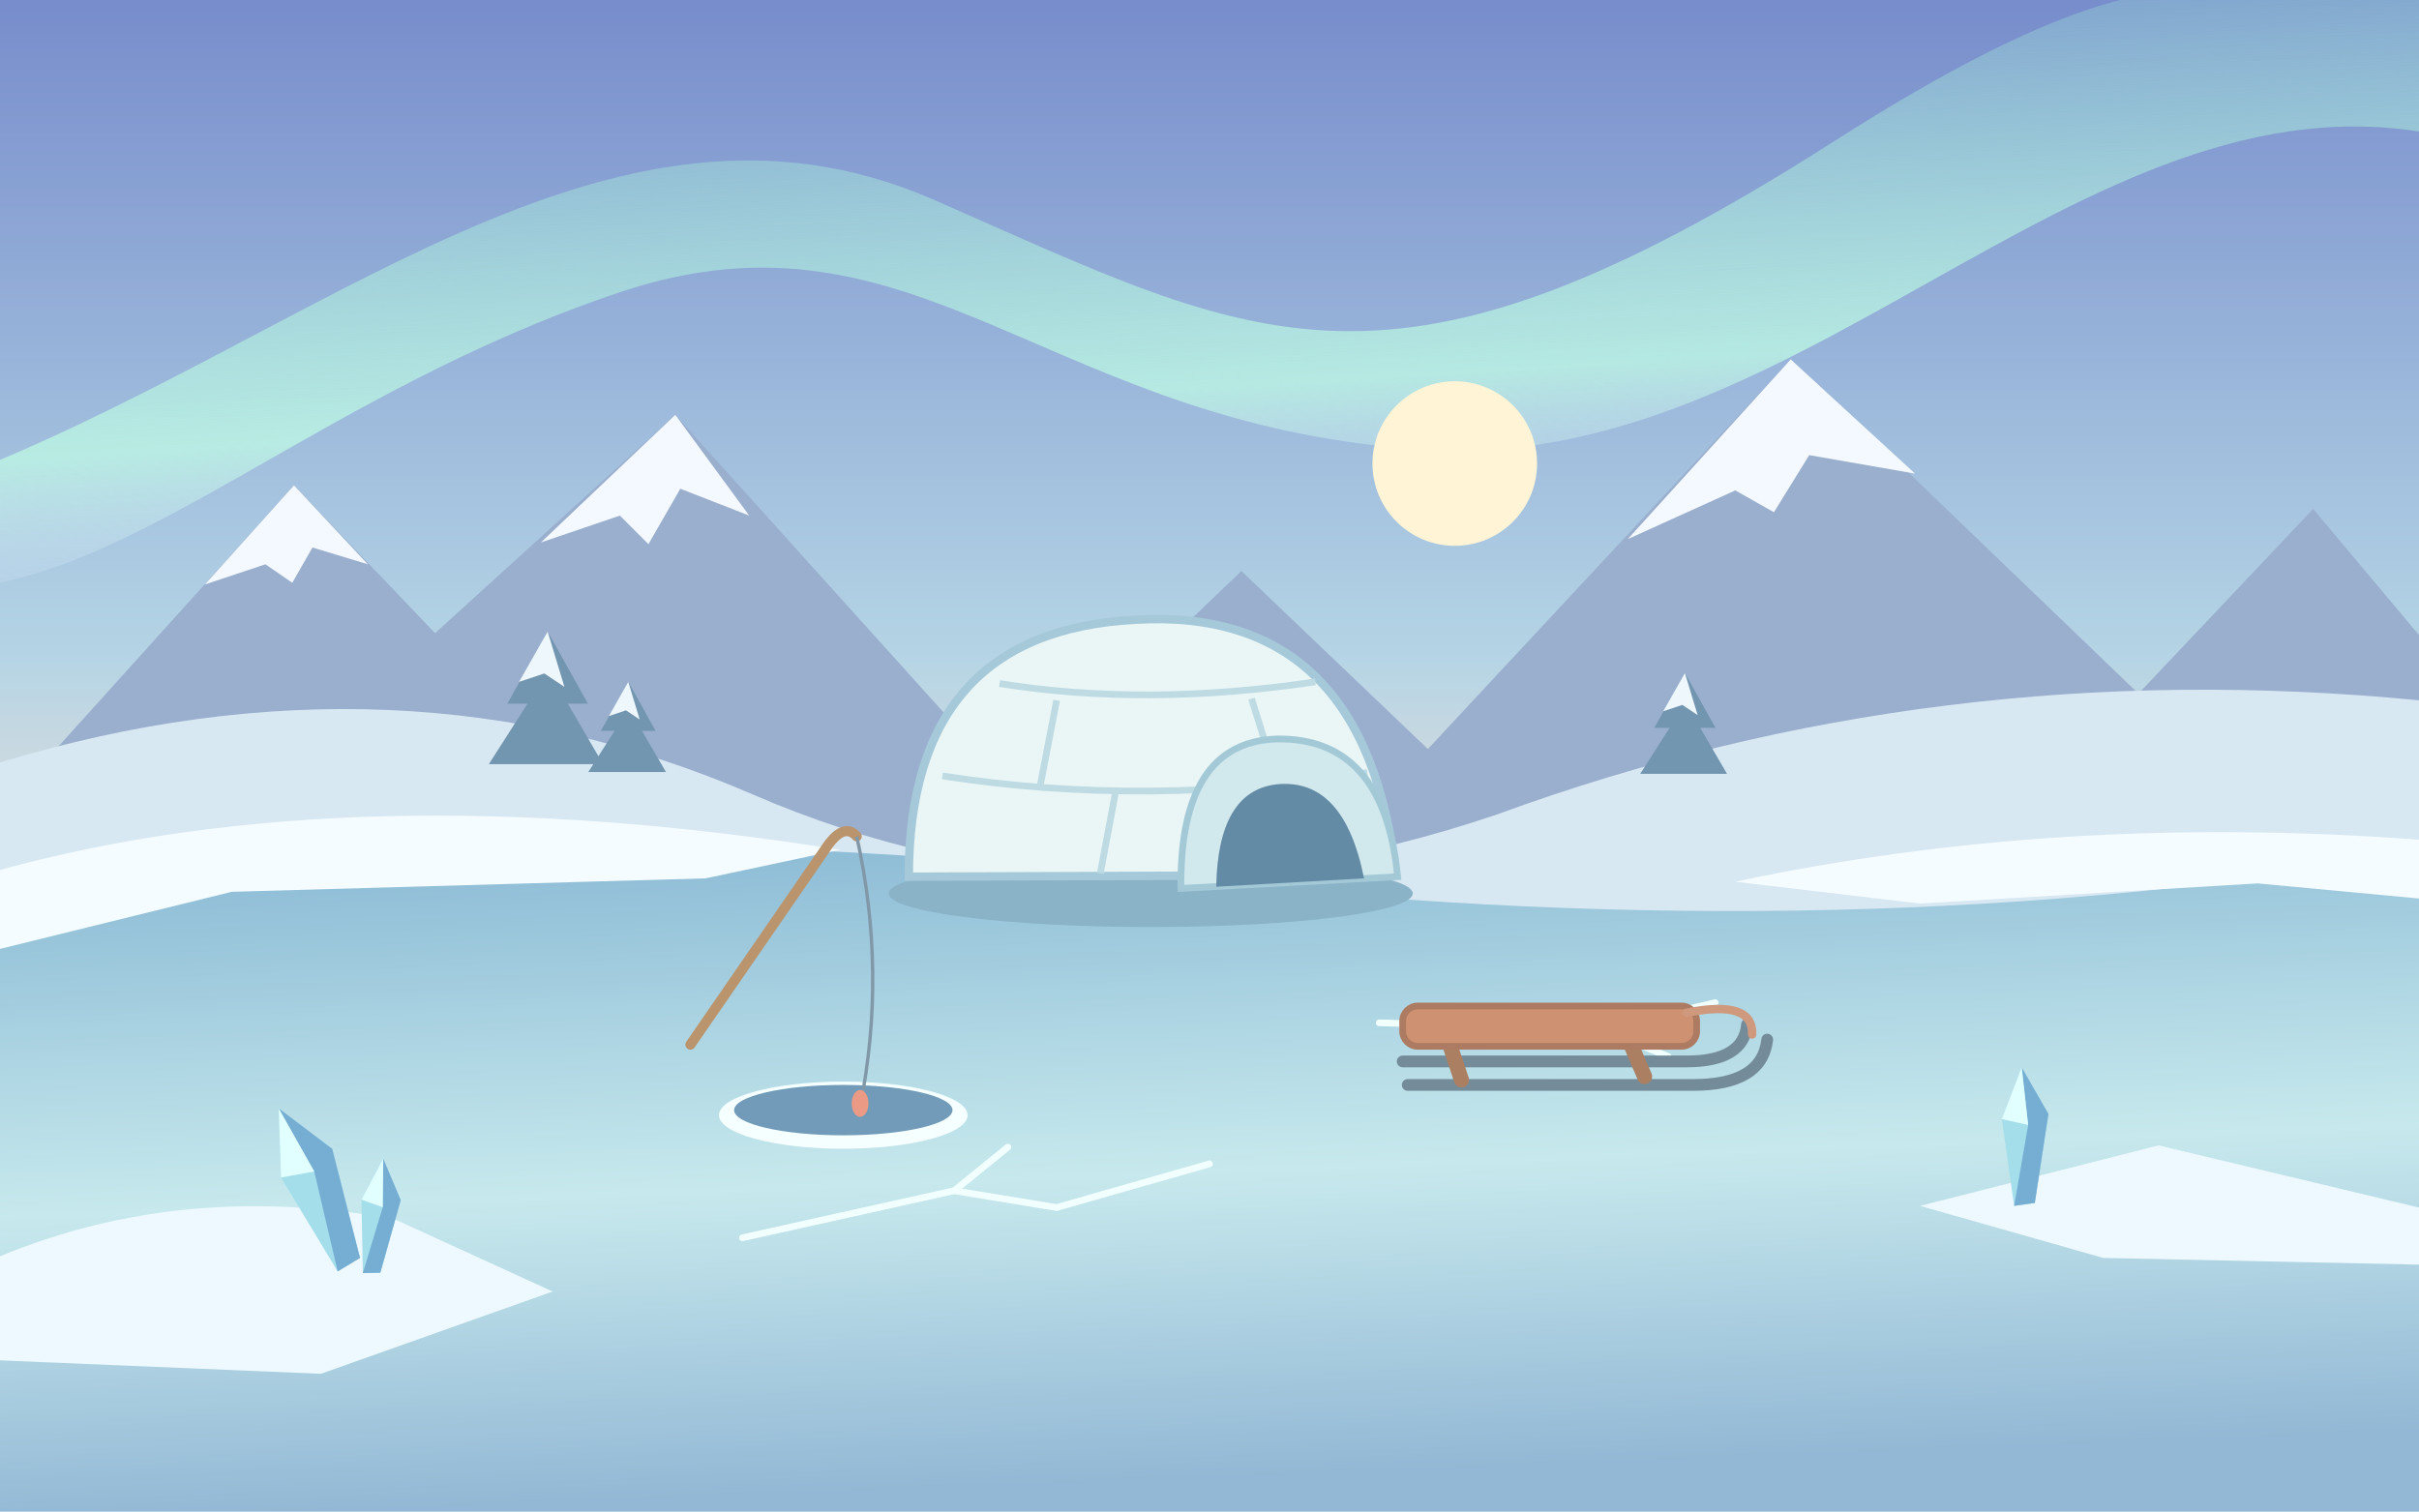
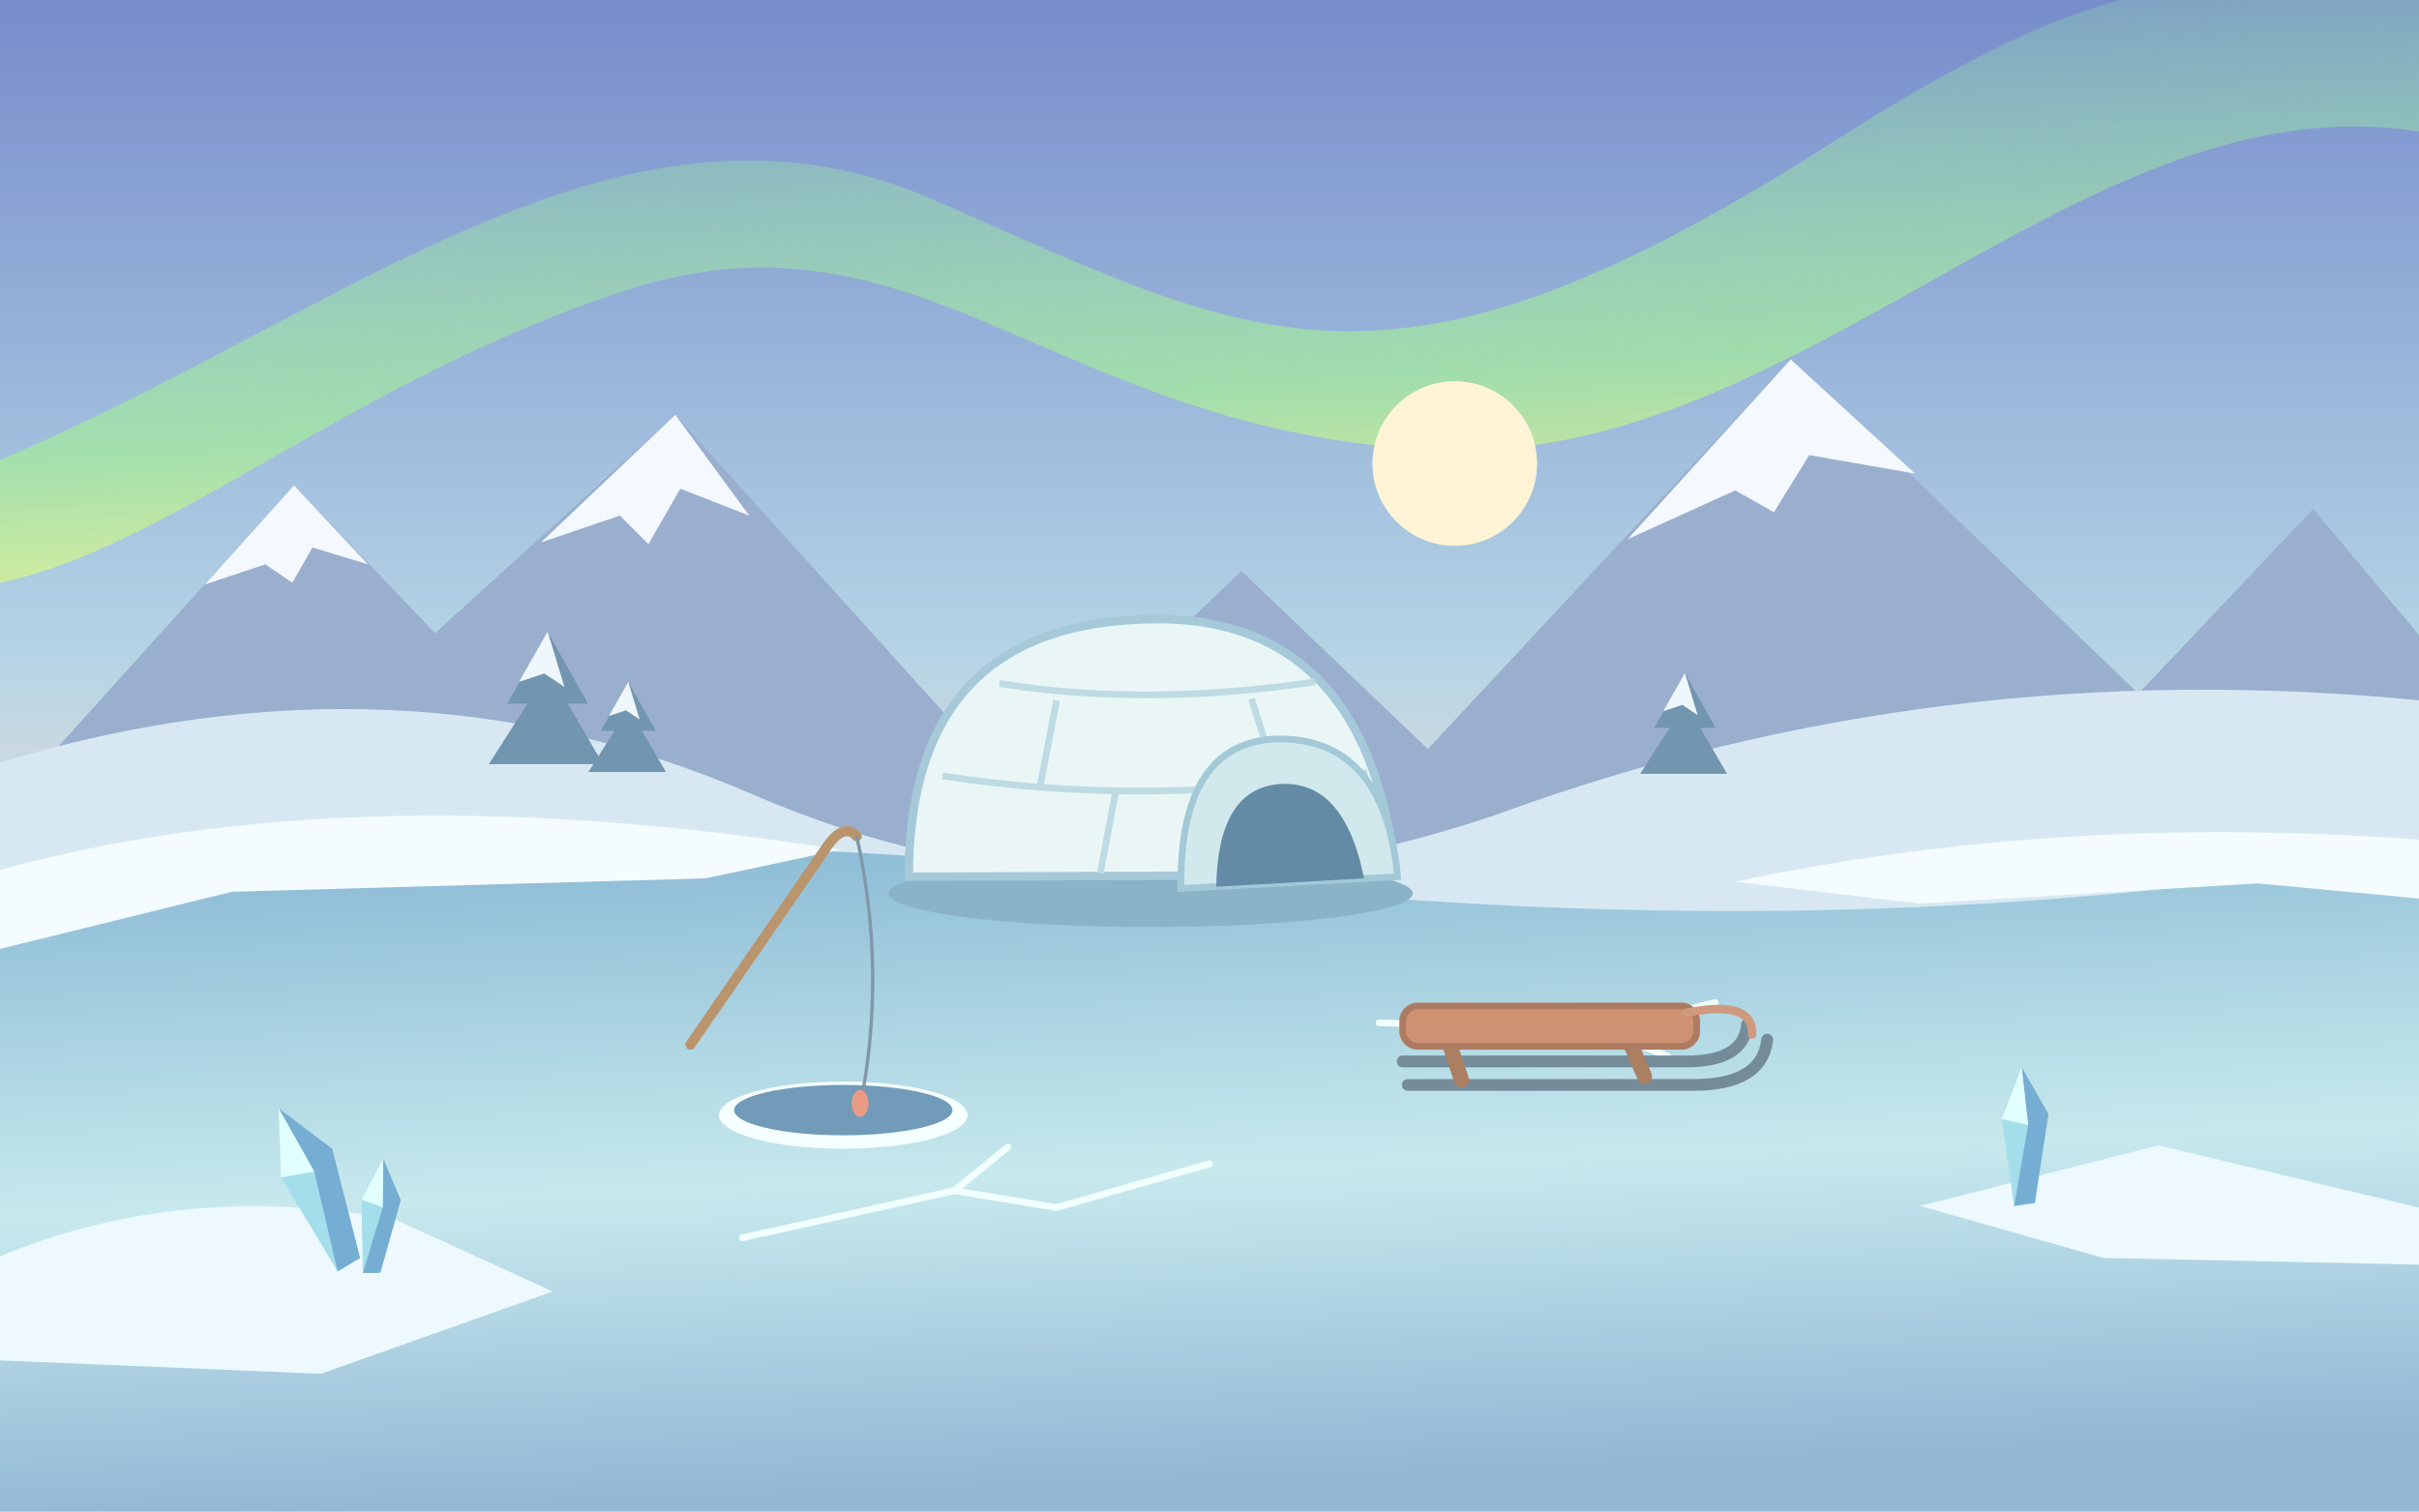
<svg xmlns="http://www.w3.org/2000/svg" preserveAspectRatio="xMidYMid slice" viewBox="0 0 1440 900">
  <defs>
    <linearGradient id="sky" x2="0" y2="1">
      <stop stop-color="#778dcc" />
      <stop offset=".43" stop-color="#b4d4e5" />
      <stop offset=".68" stop-color="#ffe5d7" />
      <stop offset="1" stop-color="#c5dfed" />
    </linearGradient>
    <linearGradient id="lake" x2=".14" y2="1">
      <stop stop-color="#88b8d4" />
      <stop offset=".55" stop-color="#c7e9ed" />
      <stop offset="1" stop-color="#92b8d5" />
    </linearGradient>
    <linearGradient id="light" x2=".24" y2="1">
-       <stop stop-color="#9cf7d3" stop-opacity="0" />
-       <stop offset=".76" stop-color="#c1ffe5" stop-opacity=".7" />
-       <stop offset="1" stop-color="#dbddfd" stop-opacity=".1" />
+       <stop stop-color="#93ecab" stop-opacity="0" />
+       <stop offset=".76" stop-color="#a4ed98" stop-opacity=".7" />
+       <stop offset="1" stop-color="#efff78" stop-opacity=".65" />
    </linearGradient>
    <g id="pine">
      <path d="m0-78-24 43h12l-23 36h68L12-35h12Z" fill="#7295b0" />
      <path d="m0-78-17 30 15-5 12 8Z" fill="#eef7fc" />
    </g>
    <g id="shard">
      <path d="m0 0-17-63 10-40 24 32L15-4Z" fill="#a4deeb" />
      <path d="m-7-103 10 42-3 61 15-4 2-67Z" fill="#76add3" />
      <path d="m-17-63 10-40 10 42Z" fill="#e2ffff" />
    </g>
+     <linearGradient id="nightSky" x2="0" y2="1">
+       <stop stop-color="#0a233b" />
+       <stop offset=".49" stop-color="#184856" />
+       <stop offset="1" stop-color="#608c86" />
+     </linearGradient>
+     <pattern id="stars" patternUnits="userSpaceOnUse" width="281" height="157">
+       <g fill="#fff3ce">
+         <circle cx="17" cy="28" r="1.7" />
+         <circle cx="115" cy="91" r="1.2" />
+         <circle cx="239" cy="48" r="1.6" />
+         <circle cx="206" cy="142" r="1.1" />
+         <path d="m66 66 1.4 4.5L72 72l-4.6 1.4L66 78l-1.4-4.6L60 72l4.6-1.5Z" />
+       </g>
+     </pattern>
+     <linearGradient id="duskShade" x2="0" y2="1">
+       <stop stop-color="#282657" stop-opacity="0" />
+       <stop offset=".47" stop-color="#262f61" stop-opacity=".48" />
+       <stop offset="1" stop-color="#223656" stop-opacity=".4" />
+     </linearGradient>
+     <linearGradient id="polarEdge">
+       <stop stop-color="#43fca5" />
+       <stop offset=".25" stop-color="#a4ff49" />
+       <stop offset=".49" stop-color="#fff36a" />
+       <stop offset=".67" stop-color="#caff56" />
+       <stop offset=".86" stop-color="#50ff94" />
+       <stop offset="1" stop-color="#68ffd2" />
+     </linearGradient>
+     <path id="polarHem" d="M-70 337C91 330 168 175 287 122S470 96 553 144 698 249 810 227 899 149 864 143 834 192 925 159 1100 17 1220 34 1387 40 1500-29" />
+     <filter id="polarHaze" x="-.15" y="-.6" width="1.3" height="2.2">
+       <feGaussianBlur stdDeviation="13" />
+     </filter>
+     <filter id="polarGlow" x="-.1" y="-.25" width="1.2" height="1.5">
+       <feGaussianBlur stdDeviation="4" />
+     </filter>
+     <linearGradient id="rayLight" x1="0" y1="0" x2="0" y2="1">
+       <stop stop-color="#7dffaf" stop-opacity="0" />
+       <stop offset=".72" stop-color="#abff7d" stop-opacity=".34" />
+       <stop offset="1" stop-color="#f4ff84" stop-opacity=".74" />
+     </linearGradient>
+     <g id="rayFan" fill="url(#rayLight)">
+       <path d="M0 0 25-120 6-3Zm10-5 31-141L16-8Zm11-8 18-100-14 97Zm9-5 25-130-20 126Zm12-10 22-96-17 93Z" />
+     </g>
  </defs>
  <rect width="1440" height="900" fill="url(#sky)" />
-   <path class="aurora" d="M-30 286C191 201 362 34 556 119S826 254 1092 84 1321 51 1470-28v113c-215-62-387 194-616 183S548 114 369 174 82 345-30 351Z" fill="url(#light)" />
-   <circle cx="866" cy="276" r="49" fill="#fff4d6" />
+   <g class="at-night" display="none">
+     <rect x="0" y="0" width="1440" height="900" fill="url(#nightSky)" />
+     <rect x="0" y="0" width="1440" height="900" fill="url(#stars)" />
+   </g>
+   <path class="aurora by-day" d="M-30 286C191 201 362 34 556 119S826 254 1092 84 1321 51 1470-28v113c-215-62-387 194-616 183S548 114 369 174 82 345-30 351Z" fill="url(#light)" />
+   <g class="at-night" display="none">
+     <g class="aurora">
+       <g fill="none" filter="url(#polarHaze)">
+         <path d="M-50 129C185 247 264 57 452 100S755 339 1010 204 1275 86 1490 124" stroke="#38edaa" stroke-width="28" opacity=".52" />
+         <use href="#polarHem" y="-63" stroke="#20e993" stroke-width="41" opacity=".34" />
+         <use href="#polarHem" y="-28" stroke="#62ff79" stroke-width="40" opacity=".68" />
+       </g>
+       <g opacity=".82">
+         <use href="#rayFan" transform="translate(169 207)" />
+         <use href="#rayFan" transform="translate(256 137) scale(.82)" />
+         <use href="#rayFan" transform="translate(428 102) scale(-1 .78)" />
+         <use href="#rayFan" transform="translate(552 144) scale(-1 1.12)" />
+         <use href="#rayFan" transform="translate(673 212) scale(-.85 .96)" />
+         <use href="#rayFan" transform="translate(821 223)" />
+         <use href="#rayFan" transform="translate(921 159) scale(.8 .77)" />
+         <use href="#rayFan" transform="translate(1020 105)" />
+       </g>
+       <g fill="none" stroke="url(#polarEdge)">
+         <use href="#polarHem" y="-4" stroke-width="16" filter="url(#polarGlow)" />
+         <use href="#polarHem" stroke-width="3.5" />
+       </g>
+     </g>
+   </g>
+   <g class="sky-body">
+     <g transform="translate(866 276) scale(0.98)">
+       <circle class="by-day" r="50" fill="#fff4d6" />
+       <g class="at-night" display="none">
+         <circle r="57" fill="#edf5ce" opacity=".075" />
+         <path d="M18-46A49 49 0 1 0 45 25C6 39-22-8 18-46Z" fill="#fff1bb" />
+         <path d="m28-28 2 6 6 2-6 2-2 6-2-6-6-2 6-2Z" fill="#fff7d5" />
+       </g>
+     </g>
+   </g>
  <path d="m0 483 175-194 84 88 143-130 201 223 136-130 111 106 216-232 207 199 104-110 83 99v173H0Z" fill="#9aafce" />
  <path d="m175 289-53 59 36-12 16 11 12-21 33 10Zm227-42-80 76 47-16 17 17 19-33 41 16Zm664-33-97 107 64-29 23 13 21-34 63 11Z" fill="#f4f8ff" />
  <path d="M0 454Q238 382 448 473t443 12q262-96 549-68v210H0Z" fill="#d8e8f3" />
  <g>
    <use href="#pine" x="326" y="454" />
    <use href="#pine" transform="translate(374 459) scale(.68)" />
    <use href="#pine" transform="translate(1003 460) scale(.76)" />
  </g>
  <path d="M0 519Q334 483 719 525t721-17v392H0Z" fill="url(#lake)" />
+   <g class="at-night" display="none" fill="none" stroke="url(#polarEdge)" opacity=".42" stroke-linecap="round">
+     <path d="M295 553q115-10 238 2m150 18q96-8 185-3m42-31 157-5" stroke-width="5" />
+     <path d="m343 563 91-2m176 26 121 1m55-27 76-3" stroke-width="3" />
+   </g>
  <path d="M0 518q211-58 500-12l-80 17-282 8-138 34Zm1440-18q-214-16-407 25l110 13 201-12 96 9Z" fill="#f5fcff" />
  <path d="m442 737 126-28 61 10 91-26m-152 16 32-26m221-74 132 4 68-16m-68 16 40 16" fill="none" stroke="#f2ffff" stroke-linecap="round" stroke-width="4" />
  <path d="M0 748q109-45 235-22l94 43-138 49-191-8Zm1440-29-155-37-142 36 109 31 188 4Z" fill="#edf9ff" />
  <use href="#shard" transform="translate(201 757) rotate(-16)" />
  <use href="#shard" transform="translate(216 758) rotate(14) scale(.67)" />
  <use href="#shard" transform="translate(1199 718) rotate(7) scale(.8)" />
  <g transform="translate(685 520)">
    <ellipse cy="12" rx="156" ry="20" fill="#8ab3c8" />
    <path d="M-144 2q0-146 135-153Q128-159 146 1Z" fill="#eaf6f6" stroke="#a5c9d9" stroke-width="5" />
    <path d="M-124-58q122 19 253-2m-219-53q87 14 188-1m-154 11-10 52m126-53 16 51m-97 5L-30 0m112-52L94 0" fill="none" stroke="#bedbe3" stroke-width="4" />
    <path d="M18 9q-1-87 57-89 64-1 72 82Z" fill="#d1e8ed" stroke="#a3c9d7" stroke-width="4" />
    <path d="M39 8q1-57 36-61 40-4 52 56Z" fill="#638ba6" />
  </g>
  <ellipse cx="502" cy="664" rx="74" ry="20" fill="#f5ffff" />
  <ellipse cx="502" cy="661" rx="65" ry="15" fill="#719bb8" />
  <path d="m411 622 80-116q11-17 19-8" fill="none" stroke="#ba946c" stroke-width="6" stroke-linecap="round" />
  <path d="M510 498q18 81 2 161" fill="none" stroke="#8198a8" stroke-width="2" />
  <ellipse class="bobber" cx="512" cy="657" rx="5" ry="8" fill="#eb9b85" />
  <g transform="translate(929 623)" fill="none" stroke-linecap="round" stroke-linejoin="round">
    <path d="M-91 23H79q41 0 44-27M-94 9H75q34 0 36-22" stroke="#748c9a" stroke-width="7" />
    <path d="m-67-4 8 24m100-23 9 21" stroke="#aa7f62" stroke-width="9" />
    <rect x="-94" y="-24" width="175" height="24" rx="9" fill="#ce9272" stroke="#ad7b62" stroke-width="4" />
    <path d="M75-20q40-8 39 13" stroke="#cf997e" stroke-width="5" />
  </g>
+   <rect class="at-night" display="none" width="1440" height="900" fill="url(#duskShade)" />
</svg>
